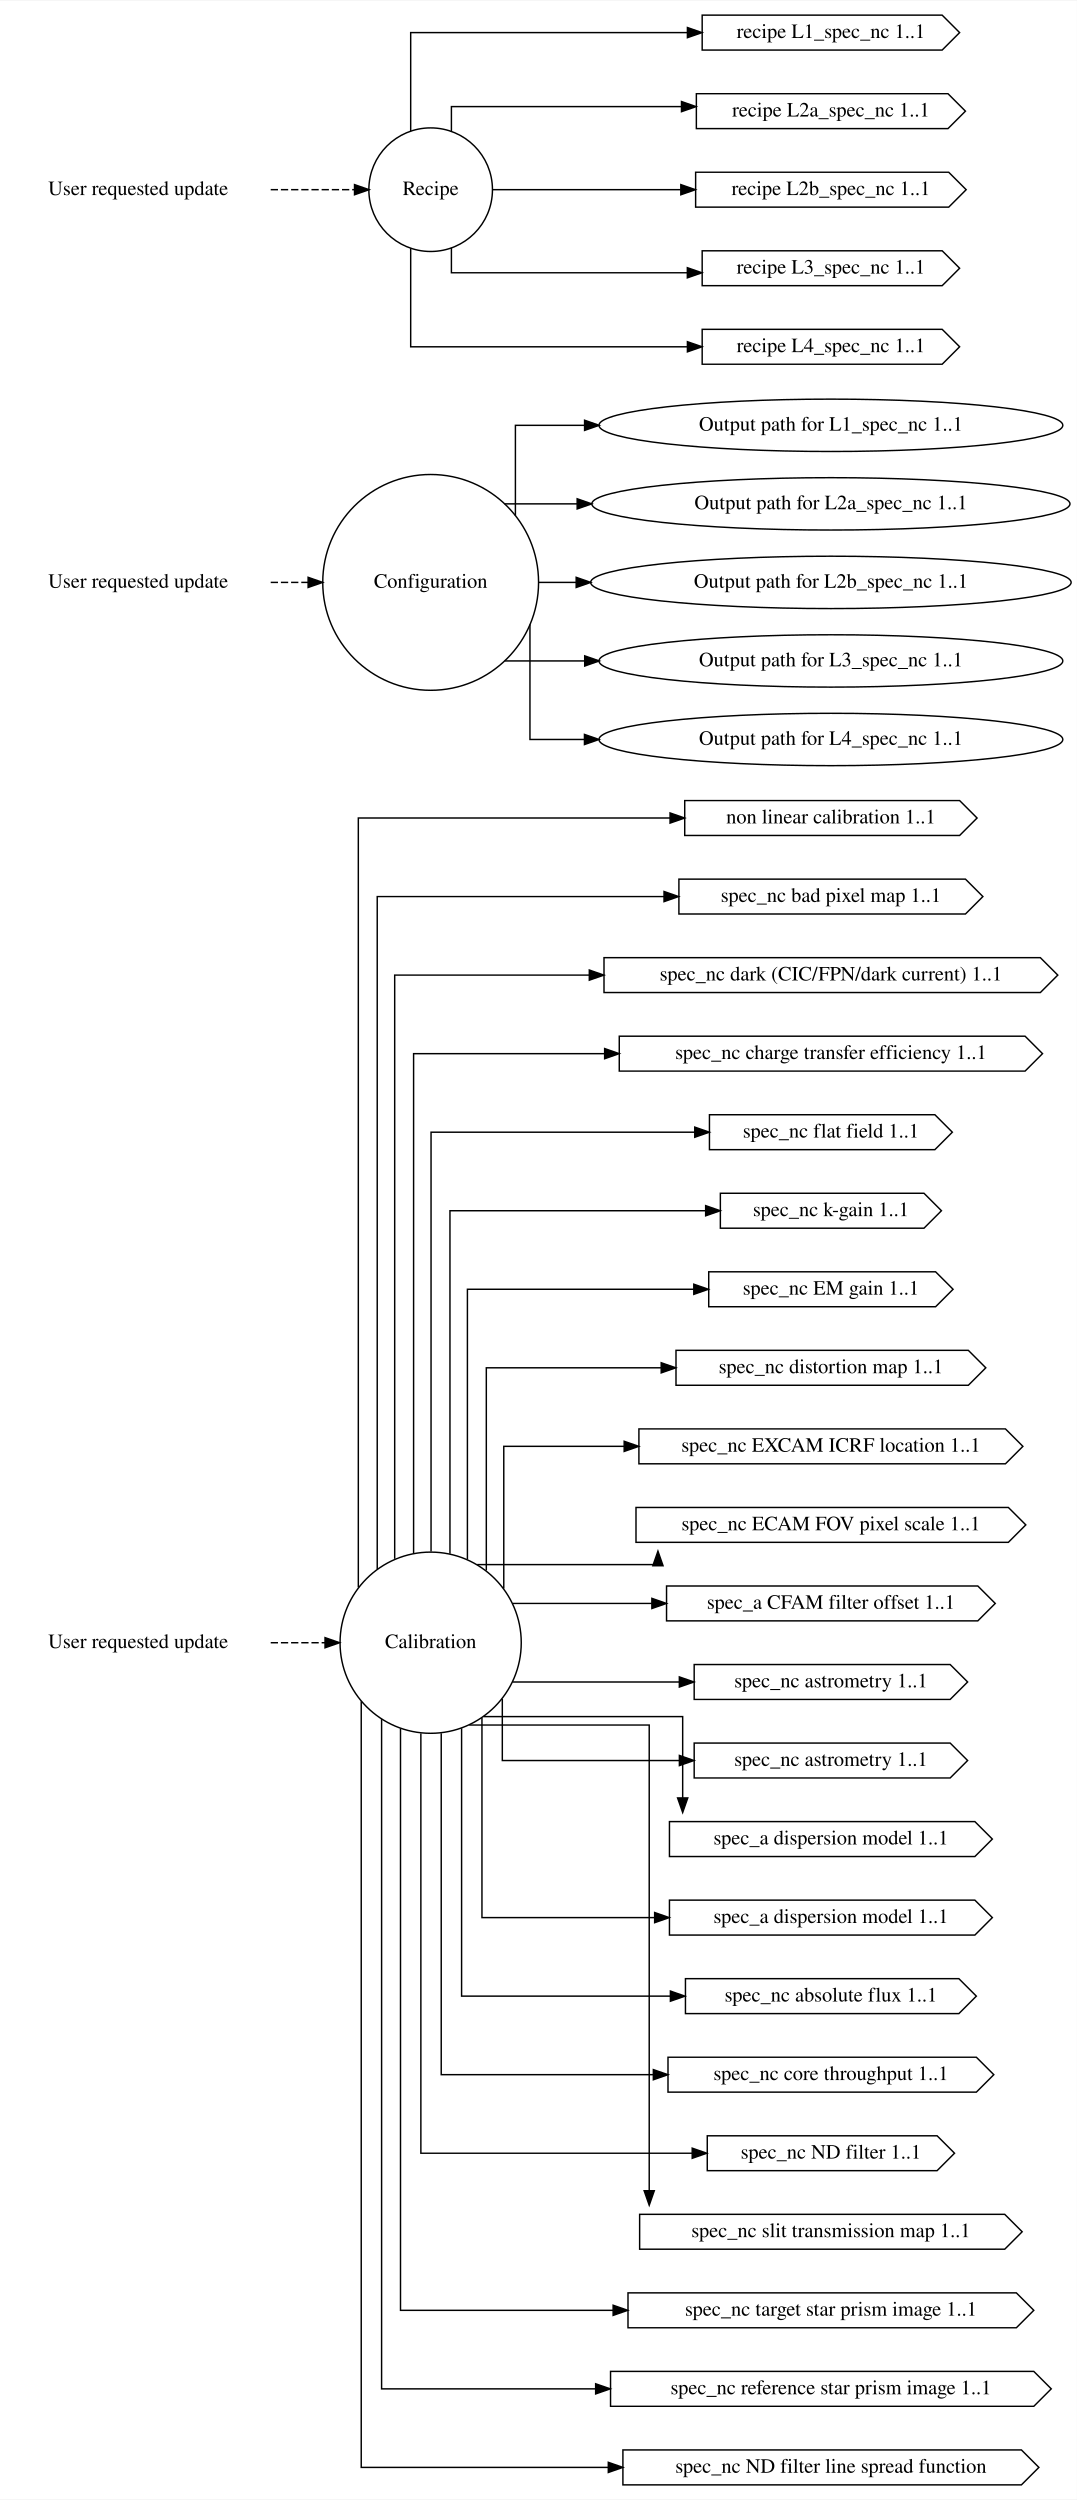
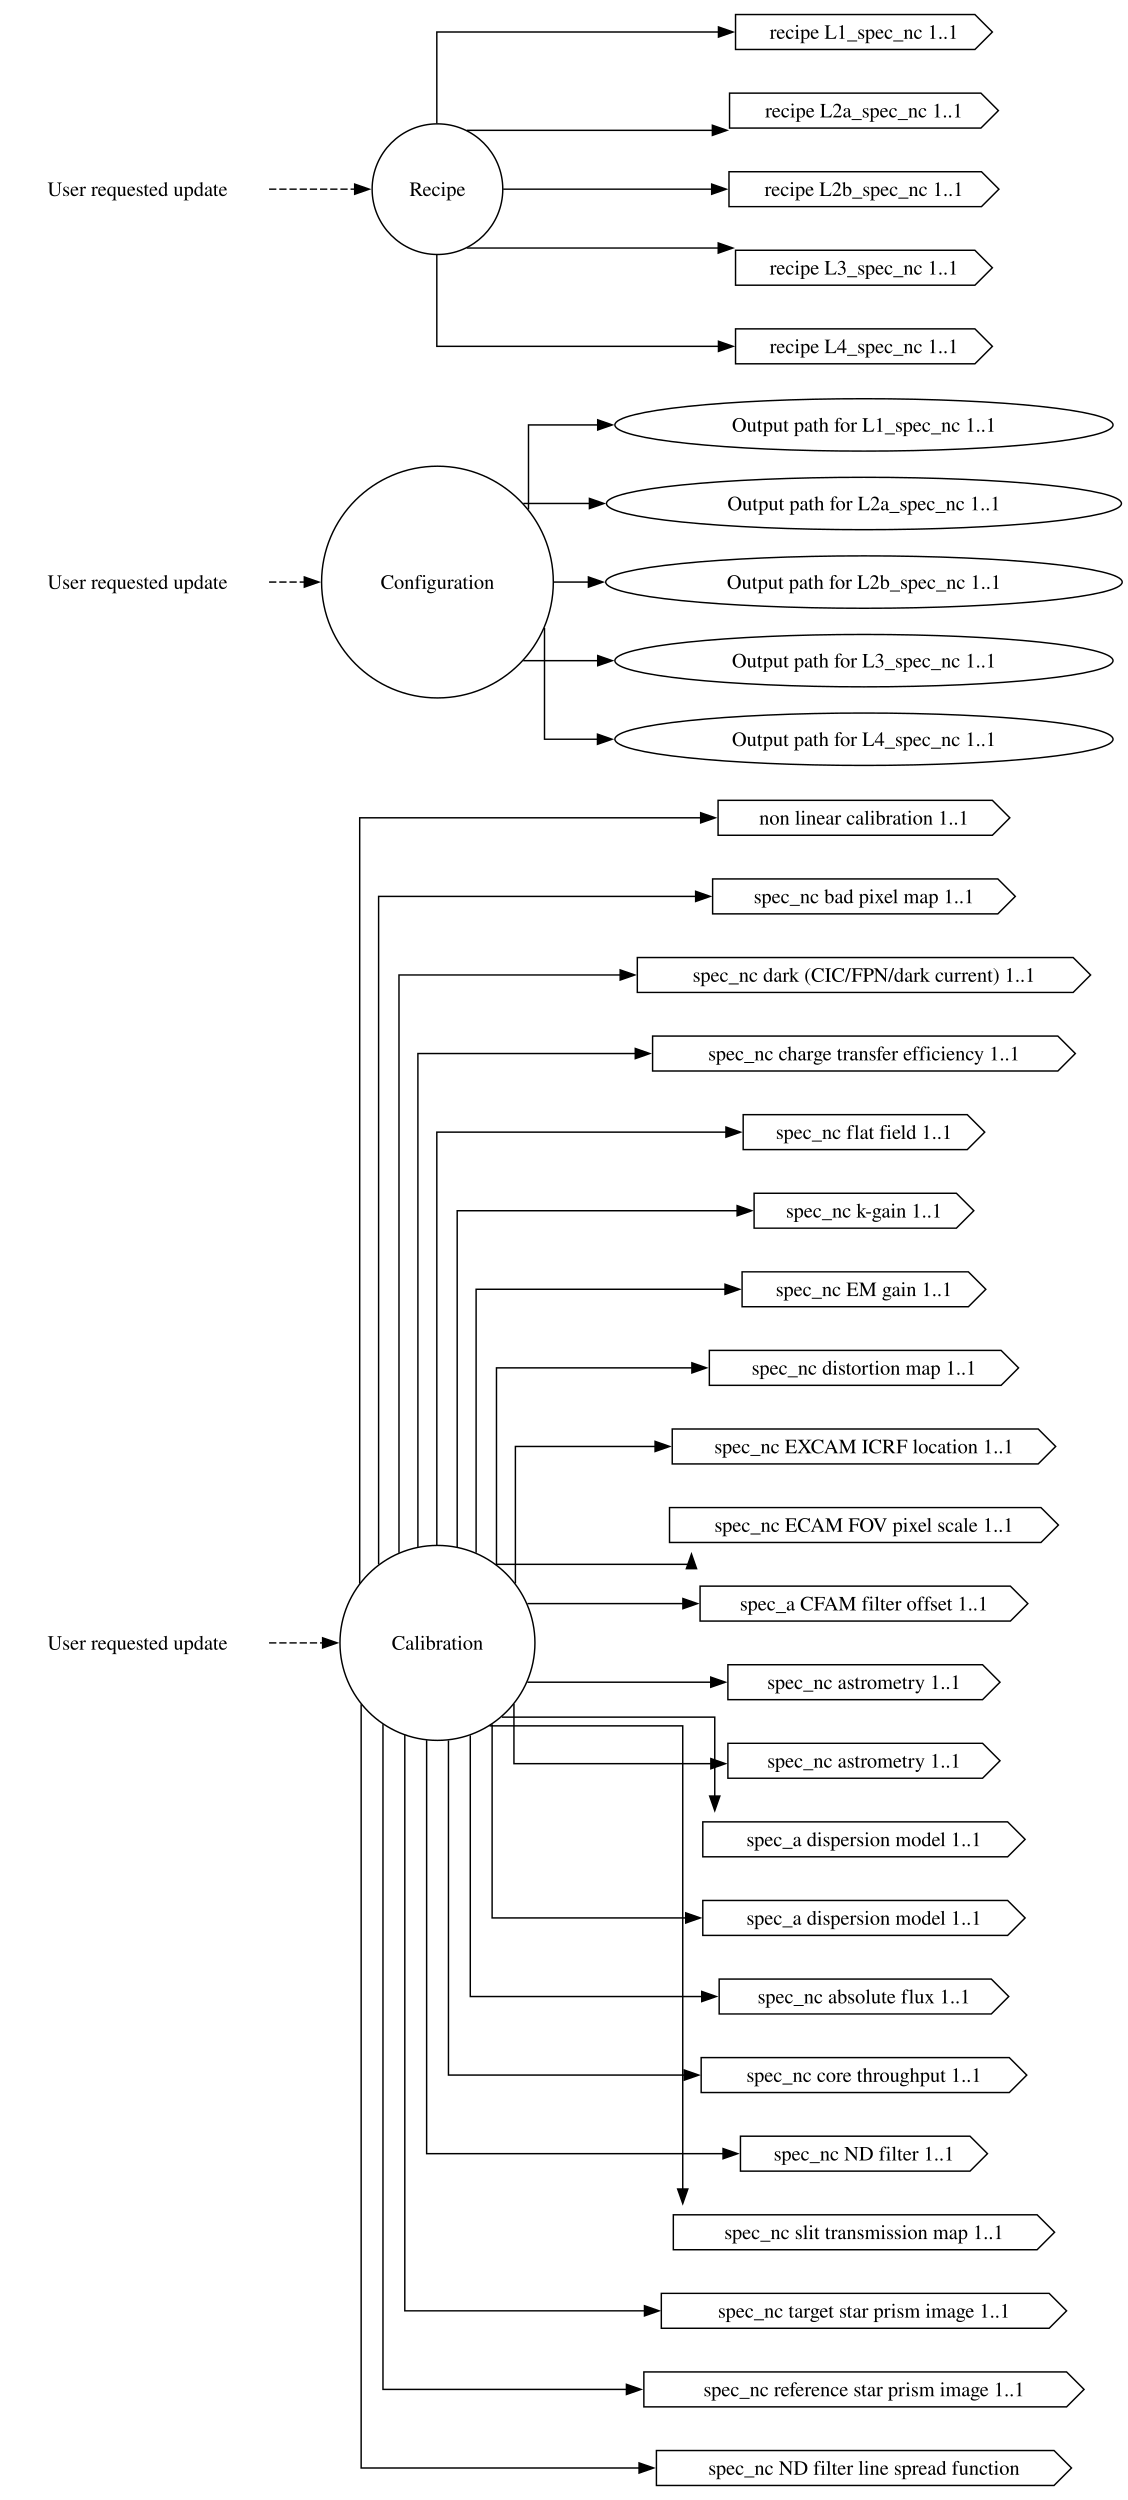
- <svg xmlns="http://www.w3.org/2000/svg" width="740pt" height="1718pt" viewBox="0.00 0.00 740.36 1718.00">
+ <svg xmlns="http://www.w3.org/2000/svg" width="775pt" height="1718pt" viewBox="0.00 0.00 775.00 1718.00">
  <g id="graph0" class="graph" transform="scale(1 1) rotate(0) translate(4 1714)">
-     <polygon fill="white" stroke="transparent" points="-4,4 -4,-1714 736.36,-1714 736.36,4 -4,4" />
+     <polygon fill="white" stroke="none" points="-4,4 -4,-1714 771.18,-1714 771.18,4 -4,4" />
    <g id="node1" class="node">
-       <text text-anchor="middle" x="91" y="-581.3" font-family="Times,serif" font-size="14.00">User requested update</text>
+       <text xml:space="preserve" text-anchor="middle" x="90.5" y="-580.33" font-family="Times,serif" font-size="14.00">User requested update</text>
    </g>
    <g id="node4" class="node">
-       <ellipse fill="none" stroke="black" cx="292.09" cy="-585" rx="62.29" ry="62.29" />
-       <text text-anchor="middle" x="292.09" y="-581.3" font-family="Times,serif" font-size="14.00">Calibration</text>
+       <ellipse fill="none" stroke="black" cx="296.62" cy="-585" rx="66.99" ry="66.99" />
+       <text xml:space="preserve" text-anchor="middle" x="296.62" y="-580.33" font-family="Times,serif" font-size="14.00">Calibration</text>
    </g>
    <g id="edge1" class="edge">
-       <path fill="none" stroke="black" stroke-dasharray="5,2" d="M182.13,-585C182.13,-585 219.47,-585 219.47,-585" />
-       <polygon fill="black" stroke="black" points="219.47,-588.5 229.47,-585 219.47,-581.5 219.47,-588.5" />
+       <path fill="none" stroke="black" stroke-dasharray="5,2" d="M180.91,-585C180.91,-585 217.7,-585 217.7,-585" />
+       <polygon fill="black" stroke="black" points="217.7,-588.5 227.7,-585 217.7,-581.5 217.7,-588.5" />
    </g>
    <g id="node2" class="node">
-       <text text-anchor="middle" x="91" y="-1310.3" font-family="Times,serif" font-size="14.00">User requested update</text>
+       <text xml:space="preserve" text-anchor="middle" x="90.5" y="-1309.33" font-family="Times,serif" font-size="14.00">User requested update</text>
    </g>
    <g id="node5" class="node">
-       <ellipse fill="none" stroke="black" cx="292.09" cy="-1314" rx="74.19" ry="74.19" />
-       <text text-anchor="middle" x="292.09" y="-1310.3" font-family="Times,serif" font-size="14.00">Configuration</text>
+       <ellipse fill="none" stroke="black" cx="296.62" cy="-1314" rx="79.62" ry="79.62" />
+       <text xml:space="preserve" text-anchor="middle" x="296.62" y="-1309.33" font-family="Times,serif" font-size="14.00">Configuration</text>
    </g>
    <g id="edge2" class="edge">
-       <path fill="none" stroke="black" stroke-dasharray="5,2" d="M182.13,-1314C182.13,-1314 207.84,-1314 207.84,-1314" />
-       <polygon fill="black" stroke="black" points="207.84,-1317.5 217.84,-1314 207.84,-1310.5 207.84,-1317.5" />
+       <path fill="none" stroke="black" stroke-dasharray="5,2" d="M180.91,-1314C180.91,-1314 205.13,-1314 205.13,-1314" />
+       <polygon fill="black" stroke="black" points="205.13,-1317.5 215.13,-1314 205.13,-1310.5 205.13,-1317.5" />
    </g>
    <g id="node3" class="node">
-       <text text-anchor="middle" x="91" y="-1580.3" font-family="Times,serif" font-size="14.00">User requested update</text>
+       <text xml:space="preserve" text-anchor="middle" x="90.5" y="-1579.33" font-family="Times,serif" font-size="14.00">User requested update</text>
    </g>
    <g id="node6" class="node">
-       <ellipse fill="none" stroke="black" cx="292.09" cy="-1584" rx="42.49" ry="42.49" />
-       <text text-anchor="middle" x="292.09" y="-1580.3" font-family="Times,serif" font-size="14.00">Recipe</text>
+       <ellipse fill="none" stroke="black" cx="296.62" cy="-1584" rx="44.89" ry="44.89" />
+       <text xml:space="preserve" text-anchor="middle" x="296.62" y="-1579.33" font-family="Times,serif" font-size="14.00">Recipe</text>
    </g>
    <g id="edge3" class="edge">
-       <path fill="none" stroke="black" stroke-dasharray="5,2" d="M182.13,-1584C182.13,-1584 239.74,-1584 239.74,-1584" />
-       <polygon fill="black" stroke="black" points="239.74,-1587.5 249.74,-1584 239.74,-1580.5 239.74,-1587.5" />
+       <path fill="none" stroke="black" stroke-dasharray="5,2" d="M180.91,-1584C180.91,-1584 239.73,-1584 239.73,-1584" />
+       <polygon fill="black" stroke="black" points="239.73,-1587.5 249.73,-1584 239.73,-1580.5 239.73,-1587.5" />
    </g>
    <g id="node9" class="node">
-       <polygon fill="none" stroke="black" points="655.77,-1164 466.77,-1164 466.77,-1140 655.77,-1140 667.77,-1152 655.77,-1164" />
-       <text text-anchor="middle" x="567.27" y="-1148.3" font-family="Times,serif" font-size="14.00">non linear calibration 1..1</text>
+       <polygon fill="none" stroke="black" points="677.96,-1164 489.46,-1164 489.46,-1140 677.96,-1140 689.96,-1152 677.96,-1164" />
+       <text xml:space="preserve" text-anchor="middle" x="589.71" y="-1147.33" font-family="Times,serif" font-size="14.00">non linear calibration 1..1</text>
    </g>
    <g id="edge4" class="edge">
-       <path fill="none" stroke="black" d="M242.36,-623.08C242.36,-750.21 242.36,-1152 242.36,-1152 242.36,-1152 456.69,-1152 456.69,-1152" />
-       <polygon fill="black" stroke="black" points="456.69,-1155.5 466.69,-1152 456.69,-1148.5 456.69,-1155.5" />
+       <path fill="none" stroke="black" d="M243.18,-625.78C243.18,-755.79 243.18,-1152 243.18,-1152 243.18,-1152 477.5,-1152 477.5,-1152" />
+       <polygon fill="black" stroke="black" points="477.5,-1155.5 487.5,-1152 477.5,-1148.5 477.5,-1155.5" />
    </g>
    <g id="node12" class="node">
-       <polygon fill="none" stroke="black" points="659.77,-1110 462.77,-1110 462.77,-1086 659.77,-1086 671.77,-1098 659.77,-1110" />
-       <text text-anchor="middle" x="567.27" y="-1094.3" font-family="Times,serif" font-size="14.00">spec_nc bad pixel map 1..1</text>
+       <polygon fill="none" stroke="black" points="681.71,-1110 485.71,-1110 485.71,-1086 681.71,-1086 693.71,-1098 681.71,-1110" />
+       <text xml:space="preserve" text-anchor="middle" x="589.71" y="-1093.33" font-family="Times,serif" font-size="14.00">spec_nc bad pixel map 1..1</text>
    </g>
    <g id="edge5" class="edge">
-       <path fill="none" stroke="black" d="M255.36,-635.59C255.36,-765.01 255.36,-1098 255.36,-1098 255.36,-1098 452.54,-1098 452.54,-1098" />
-       <polygon fill="black" stroke="black" points="452.54,-1101.5 462.54,-1098 452.54,-1094.5 452.54,-1101.5" />
+       <path fill="none" stroke="black" d="M256.18,-638.93C256.18,-770.64 256.18,-1098 256.18,-1098 256.18,-1098 474.04,-1098 474.04,-1098" />
+       <polygon fill="black" stroke="black" points="474.04,-1101.5 484.04,-1098 474.04,-1094.5 474.04,-1101.5" />
    </g>
    <g id="node13" class="node">
-       <polygon fill="none" stroke="black" points="711.27,-1056 411.27,-1056 411.27,-1032 711.27,-1032 723.27,-1044 711.27,-1056" />
-       <text text-anchor="middle" x="567.27" y="-1040.3" font-family="Times,serif" font-size="14.00">spec_nc dark (CIC/FPN/dark current) 1..1</text>
+       <polygon fill="none" stroke="black" points="733.46,-1056 433.96,-1056 433.96,-1032 733.46,-1032 745.46,-1044 733.46,-1056" />
+       <text xml:space="preserve" text-anchor="middle" x="589.71" y="-1039.33" font-family="Times,serif" font-size="14.00">spec_nc dark (CIC/FPN/dark current) 1..1</text>
    </g>
    <g id="edge6" class="edge">
-       <path fill="none" stroke="black" d="M267.36,-642.67C267.36,-765.95 267.36,-1044 267.36,-1044 267.36,-1044 401.17,-1044 401.17,-1044" />
-       <polygon fill="black" stroke="black" points="401.17,-1047.5 411.17,-1044 401.17,-1040.5 401.17,-1047.5" />
+       <path fill="none" stroke="black" d="M270.18,-646.9C270.18,-772.19 270.18,-1044 270.18,-1044 270.18,-1044 422.18,-1044 422.18,-1044" />
+       <polygon fill="black" stroke="black" points="422.18,-1047.5 432.18,-1044 422.18,-1040.5 422.18,-1047.5" />
    </g>
    <g id="node14" class="node">
-       <polygon fill="none" stroke="black" points="700.77,-1002 421.77,-1002 421.77,-978 700.77,-978 712.77,-990 700.77,-1002" />
-       <text text-anchor="middle" x="567.27" y="-986.3" font-family="Times,serif" font-size="14.00">spec_nc charge transfer efficiency 1..1</text>
+       <polygon fill="none" stroke="black" points="722.96,-1002 444.46,-1002 444.46,-978 722.96,-978 734.96,-990 722.96,-1002" />
+       <text xml:space="preserve" text-anchor="middle" x="589.71" y="-985.33" font-family="Times,serif" font-size="14.00">spec_nc charge transfer efficiency 1..1</text>
    </g>
    <g id="edge7" class="edge">
-       <path fill="none" stroke="black" d="M280.36,-646.51C280.36,-759.81 280.36,-990 280.36,-990 280.36,-990 411.71,-990 411.71,-990" />
-       <polygon fill="black" stroke="black" points="411.71,-993.5 421.71,-990 411.71,-986.5 411.71,-993.5" />
+       <path fill="none" stroke="black" d="M283.18,-650.97C283.18,-765.73 283.18,-990 283.18,-990 283.18,-990 432.56,-990 432.56,-990" />
+       <polygon fill="black" stroke="black" points="432.56,-993.5 442.56,-990 432.56,-986.5 432.56,-993.5" />
    </g>
    <g id="node15" class="node">
-       <polygon fill="none" stroke="black" points="638.77,-948 483.77,-948 483.77,-924 638.77,-924 650.77,-936 638.77,-948" />
-       <text text-anchor="middle" x="567.27" y="-932.3" font-family="Times,serif" font-size="14.00">spec_nc flat field 1..1</text>
+       <polygon fill="none" stroke="black" points="660.71,-948 506.71,-948 506.71,-924 660.71,-924 672.71,-936 660.71,-948" />
+       <text xml:space="preserve" text-anchor="middle" x="589.71" y="-931.33" font-family="Times,serif" font-size="14.00">spec_nc flat field 1..1</text>
    </g>
    <g id="edge8" class="edge">
-       <path fill="none" stroke="black" d="M292.36,-647.75C292.36,-748.71 292.36,-936 292.36,-936 292.36,-936 473.67,-936 473.67,-936" />
-       <polygon fill="black" stroke="black" points="473.67,-939.5 483.67,-936 473.67,-932.5 473.67,-939.5" />
+       <path fill="none" stroke="black" d="M296.18,-652.26C296.18,-754.18 296.18,-936 296.18,-936 296.18,-936 494.87,-936 494.87,-936" />
+       <polygon fill="black" stroke="black" points="494.87,-939.5 504.87,-936 494.87,-932.5 494.87,-939.5" />
    </g>
    <g id="node16" class="node">
-       <polygon fill="none" stroke="black" points="631.27,-894 491.27,-894 491.27,-870 631.27,-870 643.27,-882 631.27,-894" />
-       <text text-anchor="middle" x="567.27" y="-878.3" font-family="Times,serif" font-size="14.00">spec_nc k-gain 1..1</text>
+       <polygon fill="none" stroke="black" points="653.21,-894 514.21,-894 514.21,-870 653.21,-870 665.21,-882 653.21,-894" />
+       <text xml:space="preserve" text-anchor="middle" x="589.71" y="-877.33" font-family="Times,serif" font-size="14.00">spec_nc k-gain 1..1</text>
    </g>
    <g id="edge9" class="edge">
-       <path fill="none" stroke="black" d="M305.36,-646.18C305.36,-733.12 305.36,-882 305.36,-882 305.36,-882 481.16,-882 481.16,-882" />
-       <polygon fill="black" stroke="black" points="481.16,-885.5 491.16,-882 481.16,-878.5 481.16,-885.5" />
+       <path fill="none" stroke="black" d="M310.18,-650.91C310.18,-738.41 310.18,-882 310.18,-882 310.18,-882 502.55,-882 502.55,-882" />
+       <polygon fill="black" stroke="black" points="502.55,-885.5 512.55,-882 502.55,-878.5 502.55,-885.5" />
    </g>
    <g id="node17" class="node">
-       <polygon fill="none" stroke="black" points="639.27,-840 483.27,-840 483.27,-816 639.27,-816 651.27,-828 639.27,-840" />
-       <text text-anchor="middle" x="567.27" y="-824.3" font-family="Times,serif" font-size="14.00">spec_nc EM gain 1..1</text>
+       <polygon fill="none" stroke="black" points="661.46,-840 505.96,-840 505.96,-816 661.46,-816 673.46,-828 661.46,-840" />
+       <text xml:space="preserve" text-anchor="middle" x="589.71" y="-823.33" font-family="Times,serif" font-size="14.00">spec_nc EM gain 1..1</text>
    </g>
    <g id="edge10" class="edge">
-       <path fill="none" stroke="black" d="M317.36,-642.28C317.36,-714.12 317.36,-828 317.36,-828 317.36,-828 473.01,-828 473.01,-828" />
-       <polygon fill="black" stroke="black" points="473.01,-831.5 483.01,-828 473.01,-824.5 473.01,-831.5" />
+       <path fill="none" stroke="black" d="M323.18,-646.95C323.18,-718.94 323.18,-828 323.18,-828 323.18,-828 494.23,-828 494.23,-828" />
+       <polygon fill="black" stroke="black" points="494.23,-831.5 504.23,-828 494.23,-824.5 494.23,-831.5" />
    </g>
    <g id="node20" class="node">
-       <polygon fill="none" stroke="black" points="661.77,-786 460.77,-786 460.77,-762 661.77,-762 673.77,-774 661.77,-786" />
-       <text text-anchor="middle" x="567.27" y="-770.3" font-family="Times,serif" font-size="14.00">spec_nc distortion map 1..1</text>
+       <polygon fill="none" stroke="black" points="683.96,-786 483.46,-786 483.46,-762 683.96,-762 695.96,-774 683.96,-786" />
+       <text xml:space="preserve" text-anchor="middle" x="589.71" y="-769.33" font-family="Times,serif" font-size="14.00">spec_nc distortion map 1..1</text>
    </g>
    <g id="edge11" class="edge">
-       <path fill="none" stroke="black" d="M330.36,-634.66C330.36,-690.65 330.36,-774 330.36,-774 330.36,-774 450.6,-774 450.6,-774" />
-       <polygon fill="black" stroke="black" points="450.6,-777.5 460.6,-774 450.6,-770.5 450.6,-777.5" />
+       <path fill="none" stroke="black" d="M337.18,-638.91C337.18,-694.77 337.18,-774 337.18,-774 337.18,-774 471.47,-774 471.47,-774" />
+       <polygon fill="black" stroke="black" points="471.47,-777.5 481.47,-774 471.47,-770.5 471.47,-777.5" />
    </g>
    <g id="node21" class="node">
-       <polygon fill="none" stroke="black" points="687.27,-732 435.27,-732 435.27,-708 687.27,-708 699.27,-720 687.27,-732" />
-       <text text-anchor="middle" x="567.27" y="-716.3" font-family="Times,serif" font-size="14.00">spec_nc EXCAM ICRF location 1..1</text>
+       <polygon fill="none" stroke="black" points="709.46,-732 457.96,-732 457.96,-708 709.46,-708 721.46,-720 709.46,-732" />
+       <text xml:space="preserve" text-anchor="middle" x="589.71" y="-715.33" font-family="Times,serif" font-size="14.00">spec_nc EXCAM ICRF location 1..1</text>
    </g>
    <g id="edge12" class="edge">
-       <path fill="none" stroke="black" d="M342.36,-622.25C342.36,-662.21 342.36,-720 342.36,-720 342.36,-720 425.14,-720 425.14,-720" />
-       <polygon fill="black" stroke="black" points="425.14,-723.5 435.14,-720 425.14,-716.5 425.14,-723.5" />
+       <path fill="none" stroke="black" d="M350.18,-625.87C350.18,-665.6 350.18,-720 350.18,-720 350.18,-720 446.17,-720 446.17,-720" />
+       <polygon fill="black" stroke="black" points="446.17,-723.5 456.17,-720 446.17,-716.5 446.17,-723.5" />
    </g>
    <g id="node22" class="node">
-       <polygon fill="none" stroke="black" points="689.27,-678 433.27,-678 433.27,-654 689.27,-654 701.27,-666 689.27,-678" />
-       <text text-anchor="middle" x="567.27" y="-662.3" font-family="Times,serif" font-size="14.00">spec_nc ECAM FOV pixel scale 1..1</text>
+       <polygon fill="none" stroke="black" points="711.34,-678 456.09,-678 456.09,-654 711.34,-654 723.34,-666 711.34,-678" />
+       <text xml:space="preserve" text-anchor="middle" x="589.71" y="-661.33" font-family="Times,serif" font-size="14.00">spec_nc ECAM FOV pixel scale 1..1</text>
    </g>
    <g id="edge13" class="edge">
-       <path fill="none" stroke="black" d="M324.09,-638.7C369.81,-638.7 448.36,-638.7 448.36,-638.7 448.36,-638.7 448.36,-639.62 448.36,-639.62" />
-       <polygon fill="black" stroke="black" points="444.86,-637.94 448.36,-647.94 451.86,-637.94 444.86,-637.94" />
+       <path fill="none" stroke="black" d="M336.67,-639C388.21,-639 471.18,-639 471.18,-639 471.18,-639 471.18,-639.85 471.18,-639.85" />
+       <polygon fill="black" stroke="black" points="467.68,-636.03 471.18,-646.03 474.68,-636.03 467.68,-636.03" />
    </g>
    <g id="node23" class="node">
-       <polygon fill="none" stroke="black" points="668.27,-624 454.27,-624 454.27,-600 668.27,-600 680.27,-612 668.27,-624" />
-       <text text-anchor="middle" x="567.27" y="-608.3" font-family="Times,serif" font-size="14.00">spec_a CFAM filter offset 1..1</text>
+       <polygon fill="none" stroke="black" points="690.34,-624 477.09,-624 477.09,-600 690.34,-600 702.34,-612 690.34,-624" />
+       <text xml:space="preserve" text-anchor="middle" x="589.71" y="-607.33" font-family="Times,serif" font-size="14.00">spec_a CFAM filter offset 1..1</text>
    </g>
    <g id="edge14" class="edge">
-       <path fill="none" stroke="black" d="M348.44,-612C348.44,-612 444.19,-612 444.19,-612" />
-       <polygon fill="black" stroke="black" points="444.19,-615.5 454.19,-612 444.19,-608.5 444.19,-615.5" />
+       <path fill="none" stroke="black" d="M358.42,-612C358.42,-612 465.29,-612 465.29,-612" />
+       <polygon fill="black" stroke="black" points="465.29,-615.5 475.29,-612 465.29,-608.5 465.29,-615.5" />
    </g>
    <g id="node26" class="node">
-       <polygon fill="none" stroke="black" points="649.27,-570 473.27,-570 473.27,-546 649.27,-546 661.27,-558 649.27,-570" />
-       <text text-anchor="middle" x="567.27" y="-554.3" font-family="Times,serif" font-size="14.00">spec_nc astrometry 1..1</text>
+       <polygon fill="none" stroke="black" points="671.21,-570 496.21,-570 496.21,-546 671.21,-546 683.21,-558 671.21,-570" />
+       <text xml:space="preserve" text-anchor="middle" x="589.71" y="-553.33" font-family="Times,serif" font-size="14.00">spec_nc astrometry 1..1</text>
    </g>
    <g id="edge15" class="edge">
-       <path fill="none" stroke="black" d="M348.44,-558C348.44,-558 463.07,-558 463.07,-558" />
-       <polygon fill="black" stroke="black" points="463.07,-561.5 473.07,-558 463.07,-554.5 463.07,-561.5" />
+       <path fill="none" stroke="black" d="M358.42,-558C358.42,-558 484.43,-558 484.43,-558" />
+       <polygon fill="black" stroke="black" points="484.43,-561.5 494.43,-558 484.43,-554.5 484.43,-561.5" />
    </g>
    <g id="node27" class="node">
-       <polygon fill="none" stroke="black" points="649.27,-516 473.27,-516 473.27,-492 649.27,-492 661.27,-504 649.27,-516" />
-       <text text-anchor="middle" x="567.27" y="-500.3" font-family="Times,serif" font-size="14.00">spec_nc astrometry 1..1</text>
+       <polygon fill="none" stroke="black" points="671.21,-516 496.21,-516 496.21,-492 671.21,-492 683.21,-504 671.21,-516" />
+       <text xml:space="preserve" text-anchor="middle" x="589.71" y="-499.32" font-family="Times,serif" font-size="14.00">spec_nc astrometry 1..1</text>
    </g>
    <g id="edge16" class="edge">
-       <path fill="none" stroke="black" d="M341.36,-546.4C341.36,-525.54 341.36,-504 341.36,-504 341.36,-504 463.1,-504 463.1,-504" />
-       <polygon fill="black" stroke="black" points="463.1,-507.5 473.1,-504 463.1,-500.5 463.1,-507.5" />
+       <path fill="none" stroke="black" d="M349.18,-543.02C349.18,-522.43 349.18,-502 349.18,-502 349.18,-502 484.51,-502 484.51,-502" />
+       <polygon fill="black" stroke="black" points="484.51,-505.5 494.51,-502 484.51,-498.5 484.51,-505.5" />
    </g>
    <g id="node28" class="node">
-       <polygon fill="none" stroke="black" points="666.27,-462 456.27,-462 456.27,-438 666.27,-438 678.27,-450 666.27,-462" />
-       <text text-anchor="middle" x="567.27" y="-446.3" font-family="Times,serif" font-size="14.00">spec_a dispersion model 1..1</text>
+       <polygon fill="none" stroke="black" points="688.46,-462 478.96,-462 478.96,-438 688.46,-438 700.46,-450 688.46,-462" />
+       <text xml:space="preserve" text-anchor="middle" x="589.71" y="-445.32" font-family="Times,serif" font-size="14.00">spec_a dispersion model 1..1</text>
    </g>
    <g id="edge17" class="edge">
-       <path fill="none" stroke="black" d="M328.42,-534.2C379.22,-534.2 465.36,-534.2 465.36,-534.2 465.36,-534.2 465.36,-478.27 465.36,-478.27" />
-       <polygon fill="black" stroke="black" points="468.86,-478.27 465.36,-468.27 461.86,-478.27 468.86,-478.27" />
+       <path fill="none" stroke="black" d="M340.82,-534C397.11,-534 487.18,-534 487.18,-534 487.18,-534 487.18,-479.74 487.18,-479.74" />
+       <polygon fill="black" stroke="black" points="490.68,-479.74 487.18,-469.74 483.68,-479.74 490.68,-479.74" />
    </g>
    <g id="node29" class="node">
-       <polygon fill="none" stroke="black" points="666.27,-408 456.27,-408 456.27,-384 666.27,-384 678.27,-396 666.27,-408" />
-       <text text-anchor="middle" x="567.27" y="-392.3" font-family="Times,serif" font-size="14.00">spec_a dispersion model 1..1</text>
+       <polygon fill="none" stroke="black" points="688.46,-408 478.96,-408 478.96,-384 688.46,-384 700.46,-396 688.46,-408" />
+       <text xml:space="preserve" text-anchor="middle" x="589.71" y="-391.32" font-family="Times,serif" font-size="14.00">spec_a dispersion model 1..1</text>
    </g>
    <g id="edge18" class="edge">
-       <path fill="none" stroke="black" d="M327.36,-533.35C327.36,-477.4 327.36,-396 327.36,-396 327.36,-396 446.09,-396 446.09,-396" />
-       <polygon fill="black" stroke="black" points="446.09,-399.5 456.09,-396 446.09,-392.5 446.09,-399.5" />
+       <path fill="none" stroke="black" d="M334.18,-529.06C334.18,-473.33 334.18,-396 334.18,-396 334.18,-396 467.23,-396 467.23,-396" />
+       <polygon fill="black" stroke="black" points="467.23,-399.5 477.23,-396 467.23,-392.5 467.23,-399.5" />
    </g>
    <g id="node32" class="node">
-       <polygon fill="none" stroke="black" points="655.27,-354 467.27,-354 467.27,-330 655.27,-330 667.27,-342 655.27,-354" />
-       <text text-anchor="middle" x="567.27" y="-338.3" font-family="Times,serif" font-size="14.00">spec_nc absolute flux 1..1</text>
+       <polygon fill="none" stroke="black" points="677.21,-354 490.21,-354 490.21,-330 677.21,-330 689.21,-342 677.21,-354" />
+       <text xml:space="preserve" text-anchor="middle" x="589.71" y="-337.32" font-family="Times,serif" font-size="14.00">spec_nc absolute flux 1..1</text>
    </g>
    <g id="edge19" class="edge">
-       <path fill="none" stroke="black" d="M313.36,-526.18C313.36,-454.26 313.36,-342 313.36,-342 313.36,-342 456.92,-342 456.92,-342" />
-       <polygon fill="black" stroke="black" points="456.92,-345.5 466.92,-342 456.92,-338.5 456.92,-345.5" />
+       <path fill="none" stroke="black" d="M319.18,-521.47C319.18,-449.47 319.18,-342 319.18,-342 319.18,-342 478.23,-342 478.23,-342" />
+       <polygon fill="black" stroke="black" points="478.23,-345.5 488.23,-342 478.23,-338.5 478.23,-345.5" />
    </g>
    <g id="node33" class="node">
-       <polygon fill="none" stroke="black" points="667.27,-300 455.27,-300 455.27,-276 667.27,-276 679.27,-288 667.27,-300" />
-       <text text-anchor="middle" x="567.27" y="-284.3" font-family="Times,serif" font-size="14.00">spec_nc core throughput 1..1</text>
+       <polygon fill="none" stroke="black" points="689.59,-300 477.84,-300 477.84,-276 689.59,-276 701.59,-288 689.59,-300" />
+       <text xml:space="preserve" text-anchor="middle" x="589.71" y="-283.32" font-family="Times,serif" font-size="14.00">spec_nc core throughput 1..1</text>
    </g>
    <g id="edge20" class="edge">
-       <path fill="none" stroke="black" d="M299.36,-522.74C299.36,-435.65 299.36,-288 299.36,-288 299.36,-288 445.2,-288 445.2,-288" />
-       <polygon fill="black" stroke="black" points="445.2,-291.5 455.2,-288 445.2,-284.5 445.2,-291.5" />
+       <path fill="none" stroke="black" d="M304.18,-517.98C304.18,-430.38 304.18,-288 304.18,-288 304.18,-288 466.17,-288 466.17,-288" />
+       <polygon fill="black" stroke="black" points="466.17,-291.5 476.17,-288 466.17,-284.5 466.17,-291.5" />
    </g>
    <g id="node34" class="node">
-       <polygon fill="none" stroke="black" points="640.27,-246 482.27,-246 482.27,-222 640.27,-222 652.27,-234 640.27,-246" />
-       <text text-anchor="middle" x="567.27" y="-230.3" font-family="Times,serif" font-size="14.00">spec_nc ND filter 1..1</text>
+       <polygon fill="none" stroke="black" points="662.59,-246 504.84,-246 504.84,-222 662.59,-222 674.59,-234 662.59,-246" />
+       <text xml:space="preserve" text-anchor="middle" x="589.71" y="-229.32" font-family="Times,serif" font-size="14.00">spec_nc ND filter 1..1</text>
    </g>
    <g id="edge21" class="edge">
-       <path fill="none" stroke="black" d="M285.36,-522.65C285.36,-421.79 285.36,-234 285.36,-234 285.36,-234 471.92,-234 471.92,-234" />
-       <polygon fill="black" stroke="black" points="471.92,-237.5 481.92,-234 471.92,-230.5 471.92,-237.5" />
+       <path fill="none" stroke="black" d="M289.18,-518.15C289.18,-416.31 289.18,-234 289.18,-234 289.18,-234 492.88,-234 492.88,-234" />
+       <polygon fill="black" stroke="black" points="492.88,-237.5 502.88,-234 492.88,-230.5 492.88,-237.5" />
    </g>
    <g id="node35" class="node">
-       <polygon fill="none" stroke="black" points="686.77,-192 435.77,-192 435.77,-168 686.77,-168 698.77,-180 686.77,-192" />
-       <text text-anchor="middle" x="567.27" y="-176.3" font-family="Times,serif" font-size="14.00">spec_nc slit transmission map 1..1</text>
+       <polygon fill="none" stroke="black" points="708.71,-192 458.71,-192 458.71,-168 708.71,-168 720.71,-180 708.71,-192" />
+       <text xml:space="preserve" text-anchor="middle" x="589.71" y="-175.32" font-family="Times,serif" font-size="14.00">spec_nc slit transmission map 1..1</text>
    </g>
    <g id="edge22" class="edge">
-       <path fill="none" stroke="black" d="M318.61,-528.4C361.75,-528.4 442.36,-528.4 442.36,-528.4 442.36,-528.4 442.36,-208.24 442.36,-208.24" />
-       <polygon fill="black" stroke="black" points="445.86,-208.24 442.36,-198.24 438.86,-208.24 445.86,-208.24" />
+       <path fill="none" stroke="black" d="M332.37,-528C381.85,-528 465.18,-528 465.18,-528 465.18,-528 465.18,-209.73 465.18,-209.73" />
+       <polygon fill="black" stroke="black" points="468.68,-209.73 465.18,-199.73 461.68,-209.73 468.68,-209.73" />
    </g>
    <g id="node36" class="node">
-       <polygon fill="none" stroke="black" points="694.77,-138 427.77,-138 427.77,-114 694.77,-114 706.77,-126 694.77,-138" />
-       <text text-anchor="middle" x="567.27" y="-122.3" font-family="Times,serif" font-size="14.00">spec_nc target star prism image 1..1</text>
+       <polygon fill="none" stroke="black" points="716.96,-138 450.46,-138 450.46,-114 716.96,-114 728.96,-126 716.96,-138" />
+       <text xml:space="preserve" text-anchor="middle" x="589.71" y="-121.33" font-family="Times,serif" font-size="14.00">spec_nc target star prism image 1..1</text>
    </g>
    <g id="edge23" class="edge">
-       <path fill="none" stroke="black" d="M271.36,-525.93C271.36,-401.96 271.36,-126 271.36,-126 271.36,-126 417.55,-126 417.55,-126" />
-       <polygon fill="black" stroke="black" points="417.55,-129.5 427.55,-126 417.55,-122.5 417.55,-129.5" />
+       <path fill="none" stroke="black" d="M274.18,-521.66C274.18,-395.74 274.18,-126 274.18,-126 274.18,-126 438.88,-126 438.88,-126" />
+       <polygon fill="black" stroke="black" points="438.88,-129.5 448.88,-126 438.88,-122.5 438.88,-129.5" />
    </g>
    <g id="node37" class="node">
-       <polygon fill="none" stroke="black" points="706.77,-84 415.77,-84 415.77,-60 706.77,-60 718.77,-72 706.77,-84" />
-       <text text-anchor="middle" x="567.27" y="-68.3" font-family="Times,serif" font-size="14.00">spec_nc reference star prism image 1..1</text>
+       <polygon fill="none" stroke="black" points="728.96,-84 438.46,-84 438.46,-60 728.96,-60 740.96,-72 728.96,-84" />
+       <text xml:space="preserve" text-anchor="middle" x="589.71" y="-67.33" font-family="Times,serif" font-size="14.00">spec_nc reference star prism image 1..1</text>
    </g>
    <g id="edge24" class="edge">
-       <path fill="none" stroke="black" d="M258.36,-532.51C258.36,-401.76 258.36,-72 258.36,-72 258.36,-72 405.53,-72 405.53,-72" />
-       <polygon fill="black" stroke="black" points="405.53,-75.5 415.53,-72 405.53,-68.5 405.53,-75.5" />
+       <path fill="none" stroke="black" d="M259.18,-529.12C259.18,-396.17 259.18,-72 259.18,-72 259.18,-72 426.48,-72 426.48,-72" />
+       <polygon fill="black" stroke="black" points="426.48,-75.5 436.48,-72 426.48,-68.5 426.48,-75.5" />
    </g>
    <g id="node38" class="node">
-       <polygon fill="none" stroke="black" points="698.27,-30 424.27,-30 424.27,-6 698.27,-6 710.27,-18 698.27,-30" />
-       <text text-anchor="middle" x="567.27" y="-14.3" font-family="Times,serif" font-size="14.00">spec_nc ND filter line spread function</text>
+       <polygon fill="none" stroke="black" points="720.34,-30 447.09,-30 447.09,-6 720.34,-6 732.34,-18 720.34,-30" />
+       <text xml:space="preserve" text-anchor="middle" x="589.71" y="-13.32" font-family="Times,serif" font-size="14.00">spec_nc ND filter line spread function</text>
    </g>
    <g id="edge25" class="edge">
-       <path fill="none" stroke="black" d="M244.36,-544.68C244.36,-415.14 244.36,-18 244.36,-18 244.36,-18 414.23,-18 414.23,-18" />
-       <polygon fill="black" stroke="black" points="414.23,-21.5 424.23,-18 414.23,-14.5 414.23,-21.5" />
+       <path fill="none" stroke="black" d="M244.18,-542.85C244.18,-411.44 244.18,-18 244.18,-18 244.18,-18 435.16,-18 435.16,-18" />
+       <polygon fill="black" stroke="black" points="435.16,-21.5 445.16,-18 435.16,-14.5 435.16,-21.5" />
    </g>
    <g id="node7" class="node">
-       <ellipse fill="none" stroke="black" cx="567.27" cy="-1422" rx="159.47" ry="18" />
-       <text text-anchor="middle" x="567.27" y="-1418.3" font-family="Times,serif" font-size="14.00">Output path for L1_spec_nc 1..1</text>
+       <ellipse fill="none" stroke="black" cx="589.71" cy="-1422" rx="171.16" ry="18" />
+       <text xml:space="preserve" text-anchor="middle" x="589.71" y="-1417.33" font-family="Times,serif" font-size="14.00">Output path for L1_spec_nc 1..1</text>
    </g>
    <g id="edge26" class="edge">
-       <path fill="none" stroke="black" d="M350.36,-1359.8C350.36,-1389.24 350.36,-1422 350.36,-1422 350.36,-1422 397.92,-1422 397.92,-1422" />
-       <polygon fill="black" stroke="black" points="397.92,-1425.5 407.92,-1422 397.92,-1418.5 397.92,-1425.5" />
+       <path fill="none" stroke="black" d="M359.18,-1363.89C359.18,-1392.19 359.18,-1422 359.18,-1422 359.18,-1422 406.74,-1422 406.74,-1422" />
+       <polygon fill="black" stroke="black" points="406.74,-1425.5 416.74,-1422 406.74,-1418.5 406.74,-1425.5" />
    </g>
    <g id="node10" class="node">
-       <ellipse fill="none" stroke="black" cx="567.27" cy="-1368" rx="164.37" ry="18" />
-       <text text-anchor="middle" x="567.27" y="-1364.3" font-family="Times,serif" font-size="14.00">Output path for L2a_spec_nc 1..1</text>
+       <ellipse fill="none" stroke="black" cx="589.71" cy="-1368" rx="176.95" ry="18" />
+       <text xml:space="preserve" text-anchor="middle" x="589.71" y="-1363.33" font-family="Times,serif" font-size="14.00">Output path for L2a_spec_nc 1..1</text>
    </g>
    <g id="edge27" class="edge">
-       <path fill="none" stroke="black" d="M342.89,-1368C342.89,-1368 392.82,-1368 392.82,-1368" />
-       <polygon fill="black" stroke="black" points="392.82,-1371.5 402.82,-1368 392.82,-1364.5 392.82,-1371.5" />
+       <path fill="none" stroke="black" d="M355.58,-1368C355.58,-1368 401.04,-1368 401.04,-1368" />
+       <polygon fill="black" stroke="black" points="401.04,-1371.5 411.04,-1368 401.04,-1364.5 401.04,-1371.5" />
    </g>
    <g id="node18" class="node">
-       <ellipse fill="none" stroke="black" cx="567.27" cy="-1314" rx="165.17" ry="18" />
-       <text text-anchor="middle" x="567.27" y="-1310.3" font-family="Times,serif" font-size="14.00">Output path for L2b_spec_nc 1..1</text>
+       <ellipse fill="none" stroke="black" cx="589.71" cy="-1314" rx="177.47" ry="18" />
+       <text xml:space="preserve" text-anchor="middle" x="589.71" y="-1309.33" font-family="Times,serif" font-size="14.00">Output path for L2b_spec_nc 1..1</text>
    </g>
    <g id="edge28" class="edge">
-       <path fill="none" stroke="black" d="M366.2,-1314C366.2,-1314 392.14,-1314 392.14,-1314" />
-       <polygon fill="black" stroke="black" points="392.14,-1317.5 402.14,-1314 392.14,-1310.5 392.14,-1317.5" />
+       <path fill="none" stroke="black" d="M376.71,-1314C376.71,-1314 400.36,-1314 400.36,-1314" />
+       <polygon fill="black" stroke="black" points="400.36,-1317.5 410.36,-1314 400.36,-1310.5 400.36,-1317.5" />
    </g>
    <g id="node24" class="node">
-       <ellipse fill="none" stroke="black" cx="567.27" cy="-1260" rx="159.47" ry="18" />
-       <text text-anchor="middle" x="567.27" y="-1256.3" font-family="Times,serif" font-size="14.00">Output path for L3_spec_nc 1..1</text>
+       <ellipse fill="none" stroke="black" cx="589.71" cy="-1260" rx="171.16" ry="18" />
+       <text xml:space="preserve" text-anchor="middle" x="589.71" y="-1255.33" font-family="Times,serif" font-size="14.00">Output path for L3_spec_nc 1..1</text>
    </g>
    <g id="edge29" class="edge">
-       <path fill="none" stroke="black" d="M342.89,-1260C342.89,-1260 398.01,-1260 398.01,-1260" />
-       <polygon fill="black" stroke="black" points="398.01,-1263.5 408.01,-1260 398.01,-1256.5 398.01,-1263.5" />
+       <path fill="none" stroke="black" d="M355.58,-1260C355.58,-1260 406.75,-1260 406.75,-1260" />
+       <polygon fill="black" stroke="black" points="406.75,-1263.5 416.75,-1260 406.75,-1256.5 406.75,-1263.5" />
    </g>
    <g id="node30" class="node">
-       <ellipse fill="none" stroke="black" cx="567.27" cy="-1206" rx="159.47" ry="18" />
-       <text text-anchor="middle" x="567.27" y="-1202.3" font-family="Times,serif" font-size="14.00">Output path for L4_spec_nc 1..1</text>
+       <ellipse fill="none" stroke="black" cx="589.71" cy="-1206" rx="171.16" ry="18" />
+       <text xml:space="preserve" text-anchor="middle" x="589.71" y="-1201.33" font-family="Times,serif" font-size="14.00">Output path for L4_spec_nc 1..1</text>
    </g>
    <g id="edge30" class="edge">
-       <path fill="none" stroke="black" d="M360.36,-1285.06C360.36,-1253.07 360.36,-1206 360.36,-1206 360.36,-1206 397.83,-1206 397.83,-1206" />
-       <polygon fill="black" stroke="black" points="397.83,-1209.5 407.83,-1206 397.83,-1202.5 397.83,-1209.5" />
+       <path fill="none" stroke="black" d="M370.18,-1282.47C370.18,-1250.59 370.18,-1206 370.18,-1206 370.18,-1206 406.58,-1206 406.58,-1206" />
+       <polygon fill="black" stroke="black" points="406.58,-1209.5 416.58,-1206 406.58,-1202.5 406.58,-1209.5" />
    </g>
    <g id="node8" class="node">
-       <polygon fill="none" stroke="black" points="643.77,-1704 478.77,-1704 478.77,-1680 643.77,-1680 655.77,-1692 643.77,-1704" />
-       <text text-anchor="middle" x="567.27" y="-1688.3" font-family="Times,serif" font-size="14.00">recipe L1_spec_nc 1..1</text>
+       <polygon fill="none" stroke="black" points="665.96,-1704 501.46,-1704 501.46,-1680 665.96,-1680 677.96,-1692 665.96,-1704" />
+       <text xml:space="preserve" text-anchor="middle" x="589.71" y="-1687.33" font-family="Times,serif" font-size="14.00">recipe L1_spec_nc 1..1</text>
    </g>
    <g id="edge31" class="edge">
-       <path fill="none" stroke="black" d="M278.36,-1624.22C278.36,-1654.92 278.36,-1692 278.36,-1692 278.36,-1692 468.62,-1692 468.62,-1692" />
-       <polygon fill="black" stroke="black" points="468.62,-1695.5 478.62,-1692 468.62,-1688.5 468.62,-1695.5" />
+       <path fill="none" stroke="black" d="M296.18,-1629.18C296.18,-1658.77 296.18,-1692 296.18,-1692 296.18,-1692 489.73,-1692 489.73,-1692" />
+       <polygon fill="black" stroke="black" points="489.73,-1695.5 499.73,-1692 489.73,-1688.5 489.73,-1695.5" />
    </g>
    <g id="node11" class="node">
-       <polygon fill="none" stroke="black" points="647.77,-1650 474.77,-1650 474.77,-1626 647.77,-1626 659.77,-1638 647.77,-1650" />
-       <text text-anchor="middle" x="567.27" y="-1634.3" font-family="Times,serif" font-size="14.00">recipe L2a_spec_nc 1..1</text>
+       <polygon fill="none" stroke="black" points="670.09,-1650 497.34,-1650 497.34,-1626 670.09,-1626 682.09,-1638 670.09,-1650" />
+       <text xml:space="preserve" text-anchor="middle" x="589.71" y="-1633.33" font-family="Times,serif" font-size="14.00">recipe L2a_spec_nc 1..1</text>
    </g>
    <g id="edge32" class="edge">
-       <path fill="none" stroke="black" d="M306.36,-1623.98C306.36,-1633.58 306.36,-1641.12 306.36,-1641.12 306.36,-1641.12 464.55,-1641.12 464.55,-1641.12" />
-       <polygon fill="black" stroke="black" points="464.55,-1644.62 474.55,-1641.12 464.55,-1637.62 464.55,-1644.62" />
+       <path fill="none" stroke="black" d="M316.76,-1624.45C316.76,-1624.45 485.54,-1624.45 485.54,-1624.45" />
+       <polygon fill="black" stroke="black" points="485.54,-1627.95 495.54,-1624.45 485.54,-1620.95 485.54,-1627.95" />
    </g>
    <g id="node19" class="node">
-       <polygon fill="none" stroke="black" points="648.27,-1596 474.27,-1596 474.27,-1572 648.27,-1572 660.27,-1584 648.27,-1596" />
-       <text text-anchor="middle" x="567.27" y="-1580.3" font-family="Times,serif" font-size="14.00">recipe L2b_spec_nc 1..1</text>
+       <polygon fill="none" stroke="black" points="670.46,-1596 496.96,-1596 496.96,-1572 670.46,-1572 682.46,-1584 670.46,-1596" />
+       <text xml:space="preserve" text-anchor="middle" x="589.71" y="-1579.33" font-family="Times,serif" font-size="14.00">recipe L2b_spec_nc 1..1</text>
    </g>
    <g id="edge33" class="edge">
-       <path fill="none" stroke="black" d="M334.49,-1584C334.49,-1584 464.09,-1584 464.09,-1584" />
-       <polygon fill="black" stroke="black" points="464.09,-1587.5 474.09,-1584 464.09,-1580.5 464.09,-1587.5" />
+       <path fill="none" stroke="black" d="M341.77,-1584C341.77,-1584 485.06,-1584 485.06,-1584" />
+       <polygon fill="black" stroke="black" points="485.06,-1587.5 495.06,-1584 485.06,-1580.5 485.06,-1587.5" />
    </g>
    <g id="node25" class="node">
-       <polygon fill="none" stroke="black" points="643.77,-1542 478.77,-1542 478.77,-1518 643.77,-1518 655.77,-1530 643.77,-1542" />
-       <text text-anchor="middle" x="567.27" y="-1526.3" font-family="Times,serif" font-size="14.00">recipe L3_spec_nc 1..1</text>
+       <polygon fill="none" stroke="black" points="665.96,-1542 501.46,-1542 501.46,-1518 665.96,-1518 677.96,-1530 665.96,-1542" />
+       <text xml:space="preserve" text-anchor="middle" x="589.71" y="-1525.33" font-family="Times,serif" font-size="14.00">recipe L3_spec_nc 1..1</text>
    </g>
    <g id="edge34" class="edge">
-       <path fill="none" stroke="black" d="M306.36,-1544.02C306.36,-1534.42 306.36,-1526.88 306.36,-1526.88 306.36,-1526.88 468.57,-1526.88 468.57,-1526.88" />
-       <polygon fill="black" stroke="black" points="468.57,-1530.38 478.57,-1526.88 468.57,-1523.38 468.57,-1530.38" />
+       <path fill="none" stroke="black" d="M316.76,-1543.55C316.76,-1543.55 489.57,-1543.55 489.57,-1543.55" />
+       <polygon fill="black" stroke="black" points="489.57,-1547.05 499.57,-1543.55 489.57,-1540.05 489.57,-1547.05" />
    </g>
    <g id="node31" class="node">
-       <polygon fill="none" stroke="black" points="643.77,-1488 478.77,-1488 478.77,-1464 643.77,-1464 655.77,-1476 643.77,-1488" />
-       <text text-anchor="middle" x="567.27" y="-1472.3" font-family="Times,serif" font-size="14.00">recipe L4_spec_nc 1..1</text>
+       <polygon fill="none" stroke="black" points="665.96,-1488 501.46,-1488 501.46,-1464 665.96,-1464 677.96,-1476 665.96,-1488" />
+       <text xml:space="preserve" text-anchor="middle" x="589.71" y="-1471.33" font-family="Times,serif" font-size="14.00">recipe L4_spec_nc 1..1</text>
    </g>
    <g id="edge35" class="edge">
-       <path fill="none" stroke="black" d="M278.36,-1543.78C278.36,-1513.08 278.36,-1476 278.36,-1476 278.36,-1476 468.62,-1476 468.62,-1476" />
-       <polygon fill="black" stroke="black" points="468.62,-1479.5 478.62,-1476 468.62,-1472.5 468.62,-1479.5" />
+       <path fill="none" stroke="black" d="M296.18,-1538.82C296.18,-1509.23 296.18,-1476 296.18,-1476 296.18,-1476 489.73,-1476 489.73,-1476" />
+       <polygon fill="black" stroke="black" points="489.73,-1479.5 499.73,-1476 489.73,-1472.5 489.73,-1479.5" />
    </g>
  </g>
</svg>
